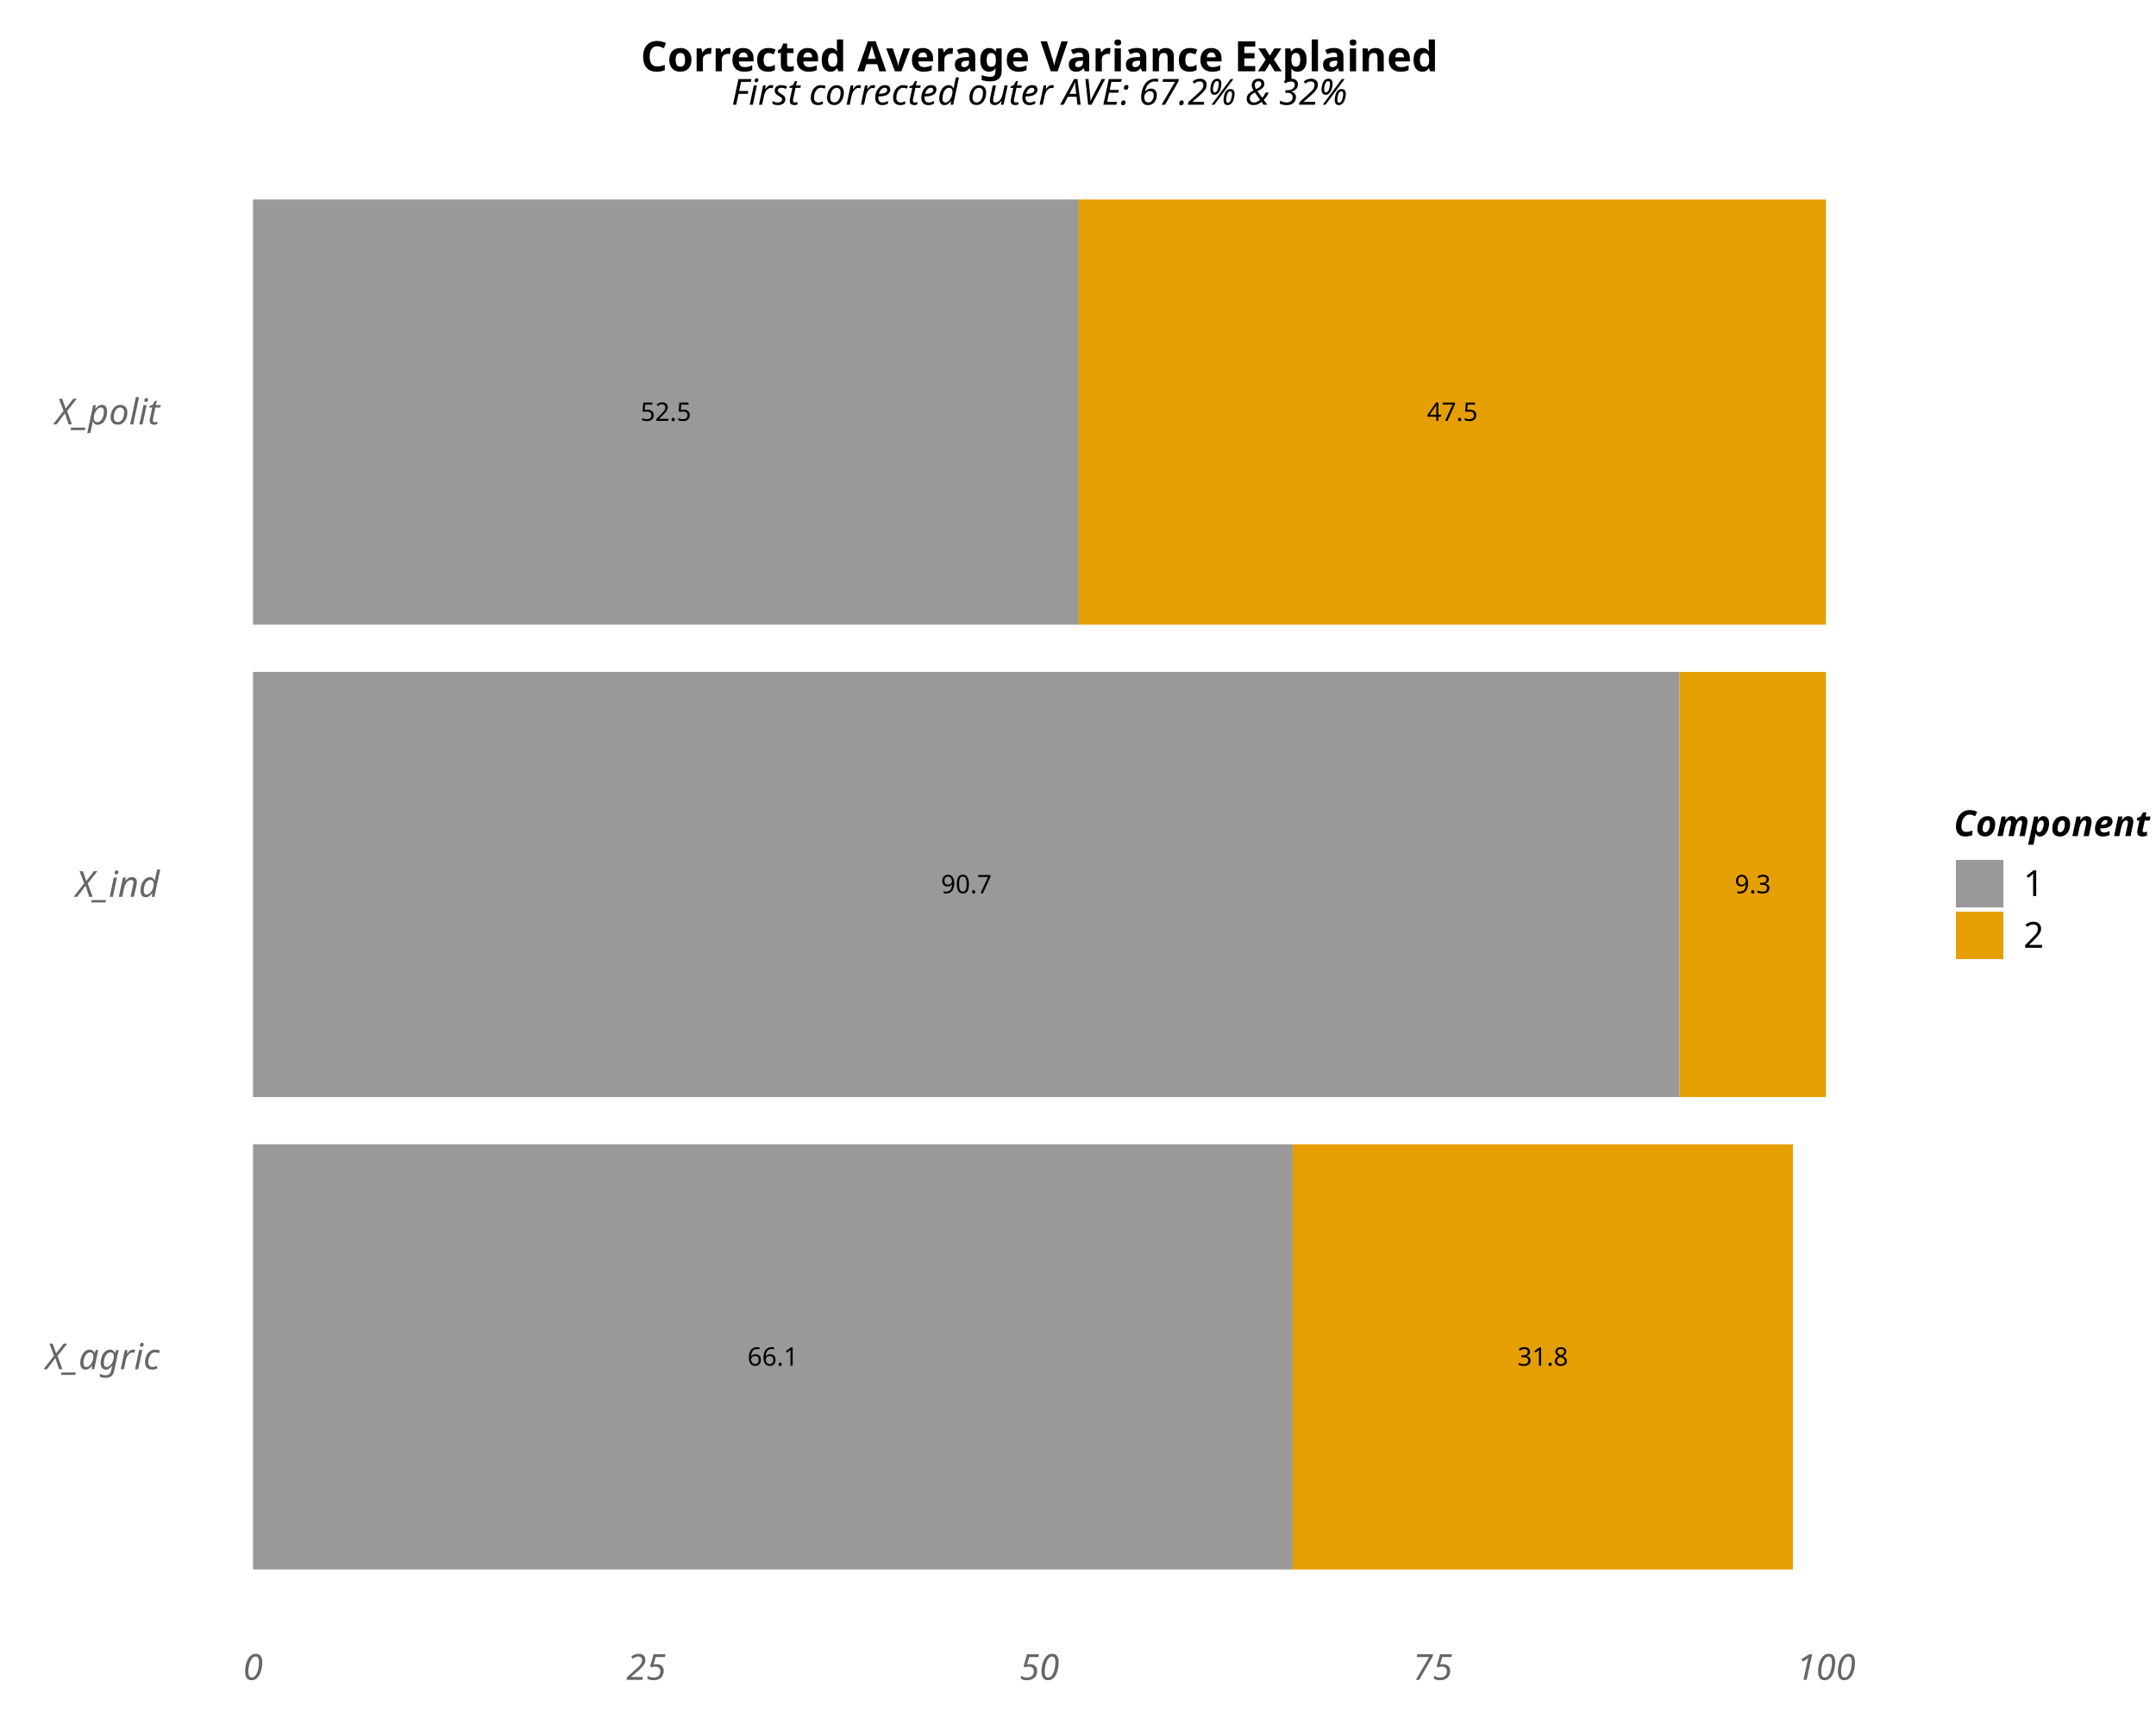
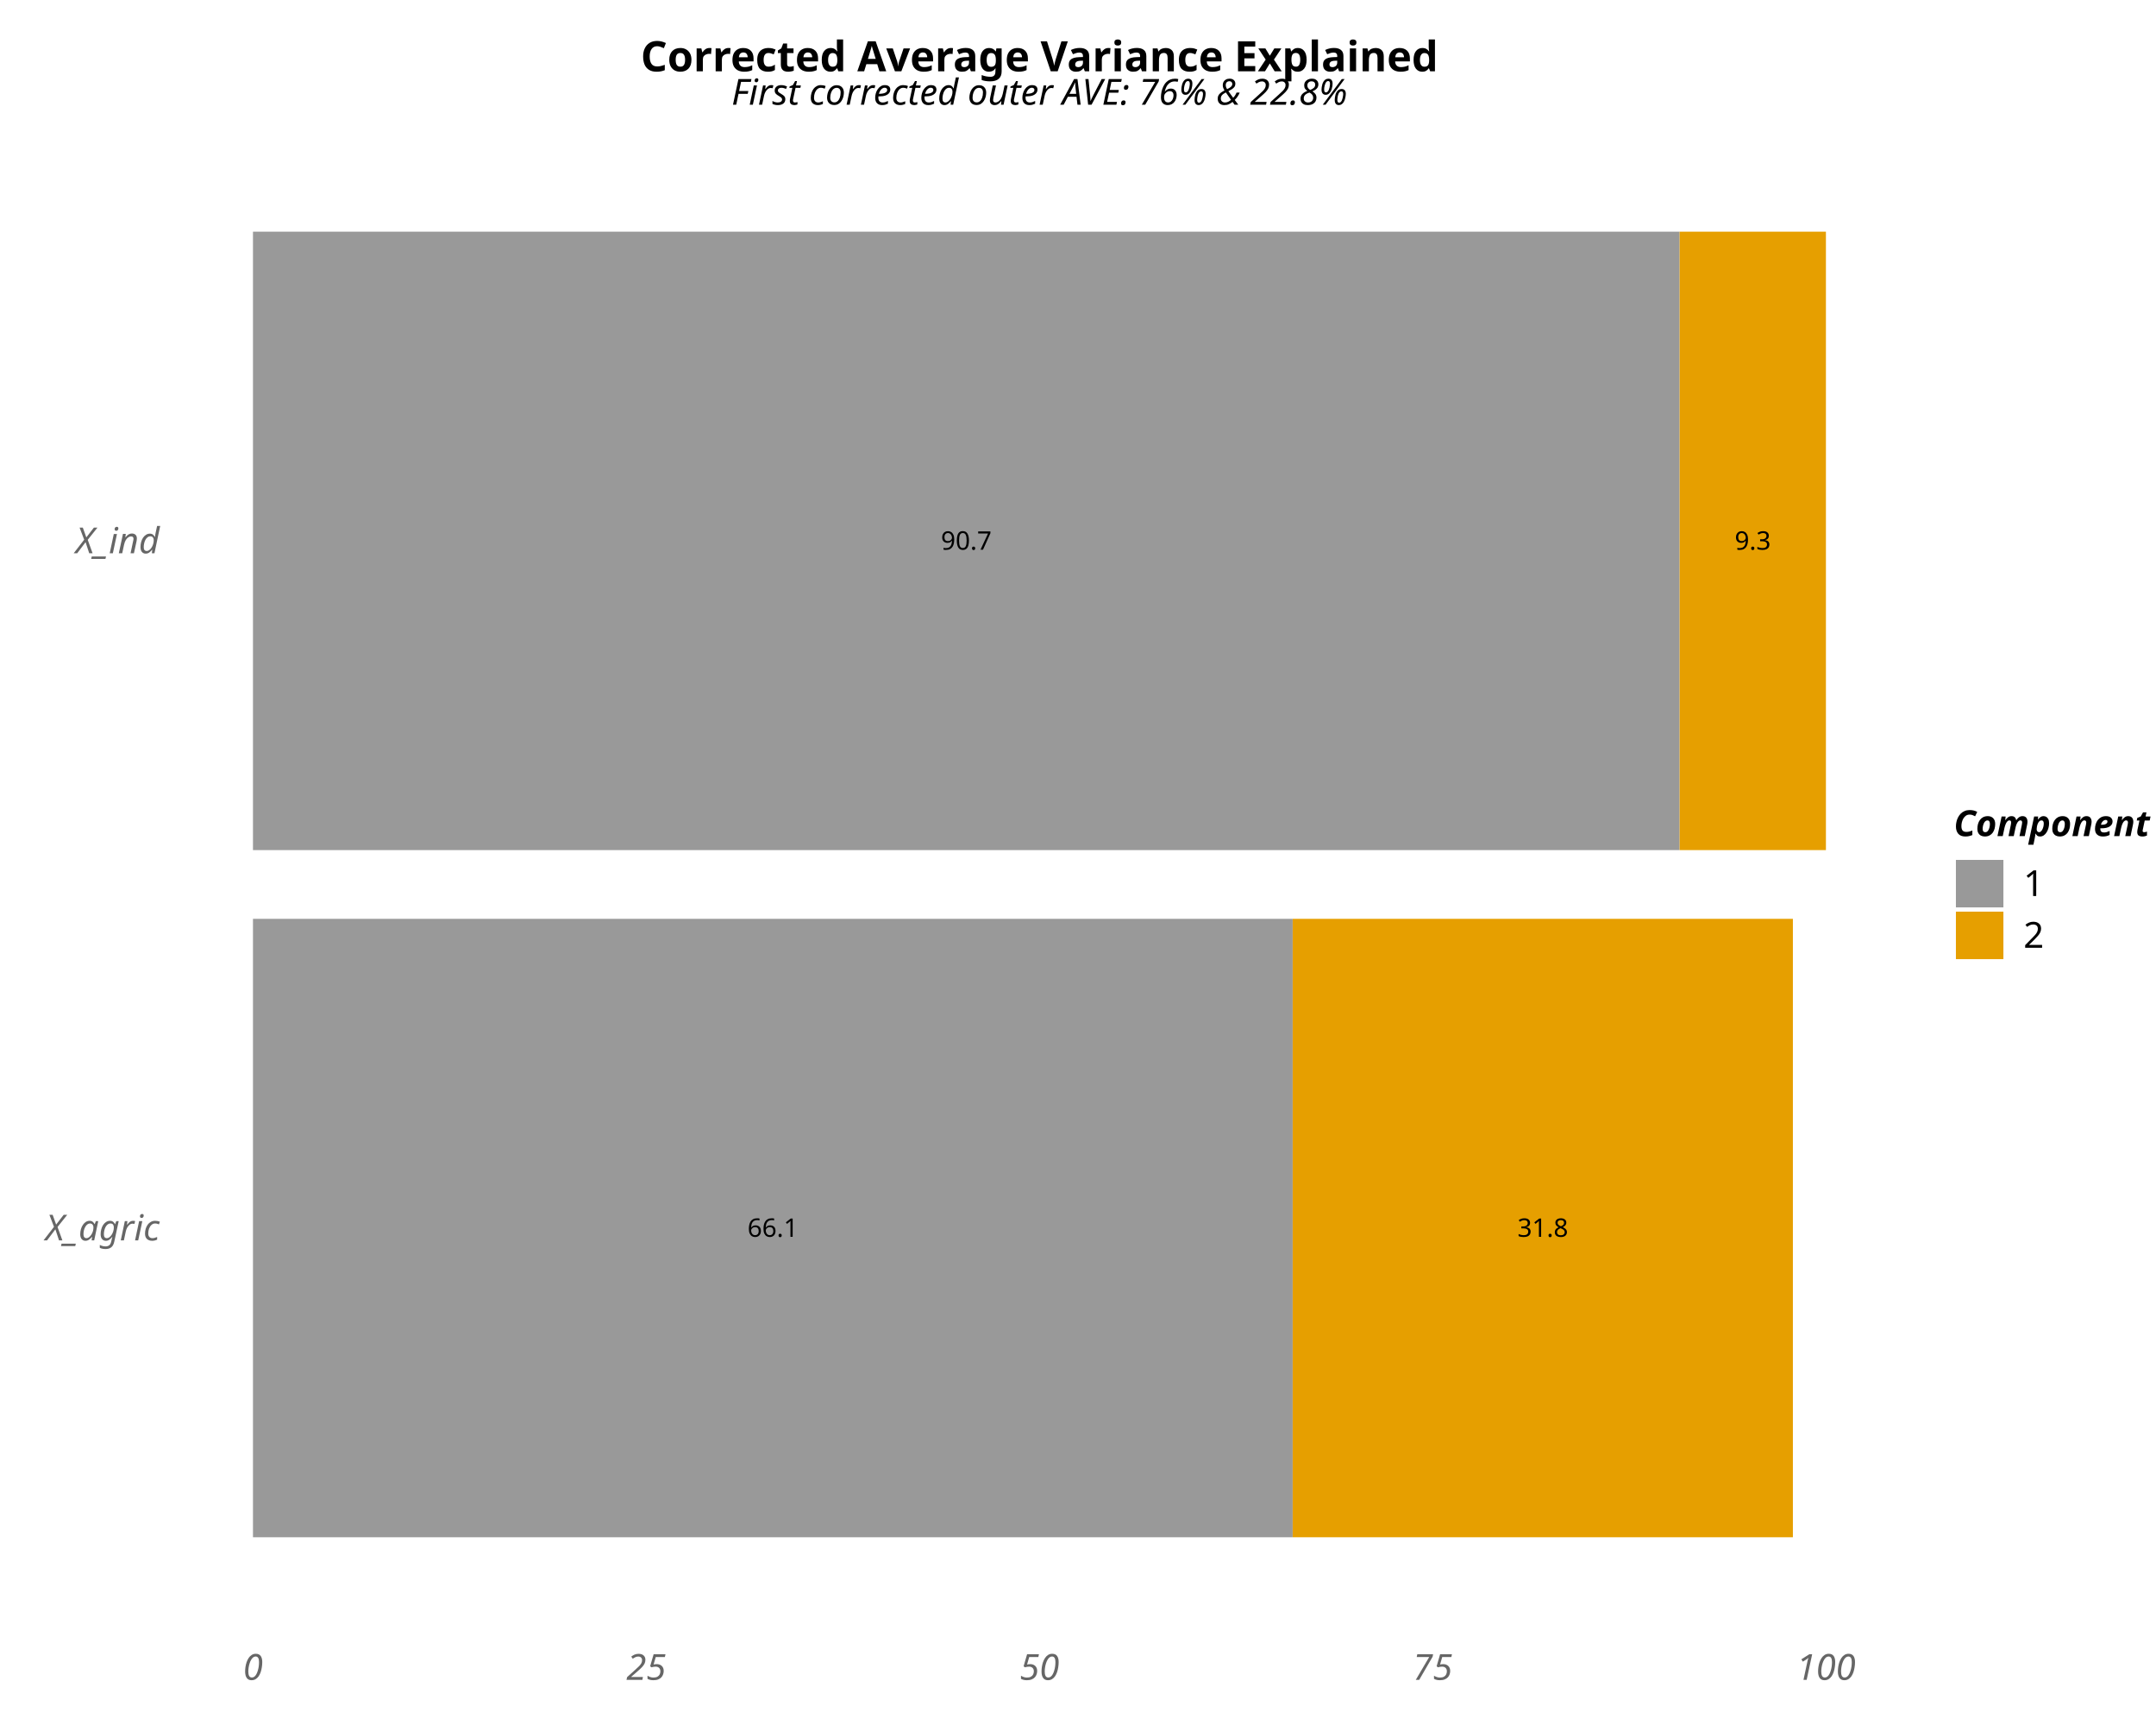
<svg xmlns="http://www.w3.org/2000/svg" class="svglite" data-engine-version="2.0" width="720.00pt" height="576.00pt" viewBox="0 0 720.00 576.00">
  <defs>
    <style type="text/css">
    .svglite line, .svglite polyline, .svglite polygon, .svglite path, .svglite rect, .svglite circle {
      fill: none;
      stroke: #000000;
      stroke-linecap: round;
      stroke-linejoin: round;
      stroke-miterlimit: 10.00;
    }
  </style>
  </defs>
  <rect width="100%" height="100%" style="stroke: none; fill: #FFFFFF;" />
  <defs>
    <clipPath id="cpMC4wMHw3MjAuMDB8MC4wMHw1NzYuMDA=">
      <rect x="0.00" y="0.00" width="720.00" height="576.00" />
    </clipPath>
  </defs>
  <g clip-path="url(#cpMC4wMHw3MjAuMDB8MC4wMHw1NzYuMDA=)">
    <rect x="0.00" y="0.00" width="720.00" height="576.00" style="stroke-width: 1.07; stroke: #FFFFFF; fill: #FFFFFF;" />
  </g>
  <defs>
    <clipPath id="cpNTguMjJ8NjM2LjAzfDQyLjk0fDU0Ny43Mw==">
      <rect x="58.22" y="42.94" width="577.81" height="504.78" />
    </clipPath>
  </defs>
  <g clip-path="url(#cpNTguMjJ8NjM2LjAzfDQyLjk0fDU0Ny43Mw==)">
    <rect x="58.22" y="42.94" width="577.81" height="504.78" style="stroke-width: 1.07; stroke: none; fill: #FFFFFF;" />
-     <rect x="84.48" y="382.09" width="347.21" height="141.97" style="stroke-width: 1.07; stroke: none; stroke-linecap: square; stroke-linejoin: miter; fill: #999999;" />
-     <rect x="431.70" y="382.09" width="167.04" height="141.97" style="stroke-width: 1.07; stroke: none; stroke-linecap: square; stroke-linejoin: miter; fill: #E69F00;" />
-     <rect x="84.48" y="224.35" width="476.43" height="141.97" style="stroke-width: 1.07; stroke: none; stroke-linecap: square; stroke-linejoin: miter; fill: #999999;" />
-     <rect x="560.92" y="224.35" width="48.85" height="141.97" style="stroke-width: 1.07; stroke: none; stroke-linecap: square; stroke-linejoin: miter; fill: #E69F00;" />
-     <rect x="84.48" y="66.61" width="275.77" height="141.97" style="stroke-width: 1.07; stroke: none; stroke-linecap: square; stroke-linejoin: miter; fill: #999999;" />
-     <rect x="360.26" y="66.61" width="249.51" height="141.97" style="stroke-width: 1.07; stroke: none; stroke-linecap: square; stroke-linejoin: miter; fill: #E69F00;" />
-     <text x="258.09" y="456.02" text-anchor="middle" style="font-size: 8.54px; font-family: sans;" textLength="16.61px" lengthAdjust="spacingAndGlyphs">66.1</text>
-     <text x="515.22" y="456.02" text-anchor="middle" style="font-size: 8.54px; font-family: sans;" textLength="16.61px" lengthAdjust="spacingAndGlyphs">31.8</text>
-     <text x="322.70" y="298.27" text-anchor="middle" style="font-size: 8.54px; font-family: sans;" textLength="16.61px" lengthAdjust="spacingAndGlyphs">90.7</text>
-     <text x="585.34" y="298.27" text-anchor="middle" style="font-size: 8.54px; font-family: sans;" textLength="11.87px" lengthAdjust="spacingAndGlyphs">9.3</text>
-     <text x="222.37" y="140.53" text-anchor="middle" style="font-size: 8.54px; font-family: sans;" textLength="16.61px" lengthAdjust="spacingAndGlyphs">52.5</text>
-     <text x="485.01" y="140.53" text-anchor="middle" style="font-size: 8.54px; font-family: sans;" textLength="16.61px" lengthAdjust="spacingAndGlyphs">47.5</text>
+     <rect x="84.48" y="306.81" width="347.21" height="206.50" style="stroke-width: 1.07; stroke: none; stroke-linecap: square; stroke-linejoin: miter; fill: #999999;" />
+     <rect x="431.70" y="306.81" width="167.04" height="206.50" style="stroke-width: 1.07; stroke: none; stroke-linecap: square; stroke-linejoin: miter; fill: #E69F00;" />
+     <rect x="84.48" y="77.36" width="476.43" height="206.50" style="stroke-width: 1.07; stroke: none; stroke-linecap: square; stroke-linejoin: miter; fill: #999999;" />
+     <rect x="560.92" y="77.36" width="48.85" height="206.50" style="stroke-width: 1.07; stroke: none; stroke-linecap: square; stroke-linejoin: miter; fill: #E69F00;" />
+     <text x="258.09" y="412.99" text-anchor="middle" style="font-size: 8.54px; font-family: sans;" textLength="16.61px" lengthAdjust="spacingAndGlyphs">66.1</text>
+     <text x="515.22" y="412.99" text-anchor="middle" style="font-size: 8.54px; font-family: sans;" textLength="16.61px" lengthAdjust="spacingAndGlyphs">31.8</text>
+     <text x="322.70" y="183.55" text-anchor="middle" style="font-size: 8.54px; font-family: sans;" textLength="16.61px" lengthAdjust="spacingAndGlyphs">90.7</text>
+     <text x="585.34" y="183.55" text-anchor="middle" style="font-size: 8.54px; font-family: sans;" textLength="11.87px" lengthAdjust="spacingAndGlyphs">9.3</text>
  </g>
  <g clip-path="url(#cpMC4wMHw3MjAuMDB8MC4wMHw1NzYuMDA=)">
-     <text x="53.29" y="457.21" text-anchor="end" style="font-size: 12.00px; font-style: italic; fill: #666666; font-family: sans;" textLength="40.69px" lengthAdjust="spacingAndGlyphs">X_agric</text>
-     <text x="53.29" y="299.46" text-anchor="end" style="font-size: 12.00px; font-style: italic; fill: #666666; font-family: sans;" textLength="30.69px" lengthAdjust="spacingAndGlyphs">X_ind</text>
-     <text x="53.29" y="141.72" text-anchor="end" style="font-size: 12.00px; font-style: italic; fill: #666666; font-family: sans;" textLength="36.69px" lengthAdjust="spacingAndGlyphs">X_polit</text>
+     <text x="53.29" y="414.19" text-anchor="end" style="font-size: 12.00px; font-style: italic; fill: #666666; font-family: sans;" textLength="40.69px" lengthAdjust="spacingAndGlyphs">X_agric</text>
+     <text x="53.29" y="184.74" text-anchor="end" style="font-size: 12.00px; font-style: italic; fill: #666666; font-family: sans;" textLength="30.69px" lengthAdjust="spacingAndGlyphs">X_ind</text>
    <text x="84.48" y="560.92" text-anchor="middle" style="font-size: 12.00px; font-style: italic; fill: #666666; font-family: sans;" textLength="6.67px" lengthAdjust="spacingAndGlyphs">0</text>
    <text x="215.80" y="560.92" text-anchor="middle" style="font-size: 12.00px; font-style: italic; fill: #666666; font-family: sans;" textLength="13.35px" lengthAdjust="spacingAndGlyphs">25</text>
    <text x="347.13" y="560.92" text-anchor="middle" style="font-size: 12.00px; font-style: italic; fill: #666666; font-family: sans;" textLength="13.35px" lengthAdjust="spacingAndGlyphs">50</text>
    <text x="478.45" y="560.92" text-anchor="middle" style="font-size: 12.00px; font-style: italic; fill: #666666; font-family: sans;" textLength="13.35px" lengthAdjust="spacingAndGlyphs">75</text>
    <text x="609.77" y="560.92" text-anchor="middle" style="font-size: 12.00px; font-style: italic; fill: #666666; font-family: sans;" textLength="20.02px" lengthAdjust="spacingAndGlyphs">100</text>
    <rect x="646.99" y="264.21" width="73.01" height="62.25" style="stroke-width: 1.07; stroke: none; fill: #FFFFFF;" />
    <text x="652.47" y="279.19" style="font-size: 12.00px; font-weight: bold; font-style: italic; font-family: sans;" textLength="62.05px" lengthAdjust="spacingAndGlyphs">Component</text>
    <rect x="653.18" y="287.13" width="15.86" height="15.86" style="stroke-width: 1.07; stroke: none; stroke-linecap: square; stroke-linejoin: miter; fill: #999999;" />
    <rect x="653.18" y="304.41" width="15.86" height="15.86" style="stroke-width: 1.07; stroke: none; stroke-linecap: square; stroke-linejoin: miter; fill: #E69F00;" />
    <text x="675.73" y="299.19" style="font-size: 12.00px; font-family: sans;" textLength="6.67px" lengthAdjust="spacingAndGlyphs">1</text>
    <text x="675.73" y="316.47" style="font-size: 12.00px; font-family: sans;" textLength="6.67px" lengthAdjust="spacingAndGlyphs">2</text>
-     <text x="347.13" y="34.97" text-anchor="middle" style="font-size: 12.00px; font-style: italic; font-family: sans;" textLength="217.45px" lengthAdjust="spacingAndGlyphs">First corrected outer AVE:  67.2% &amp; 32%</text>
+     <text x="347.13" y="34.97" text-anchor="middle" style="font-size: 12.00px; font-style: italic; font-family: sans;" textLength="217.45px" lengthAdjust="spacingAndGlyphs">First corrected outer AVE:  76% &amp; 22.8%</text>
    <text x="347.13" y="23.81" text-anchor="middle" style="font-size: 14.00px; font-weight: bold; font-family: sans;" textLength="242.06px" lengthAdjust="spacingAndGlyphs">Corrected Average Variance Explained</text>
  </g>
</svg>
